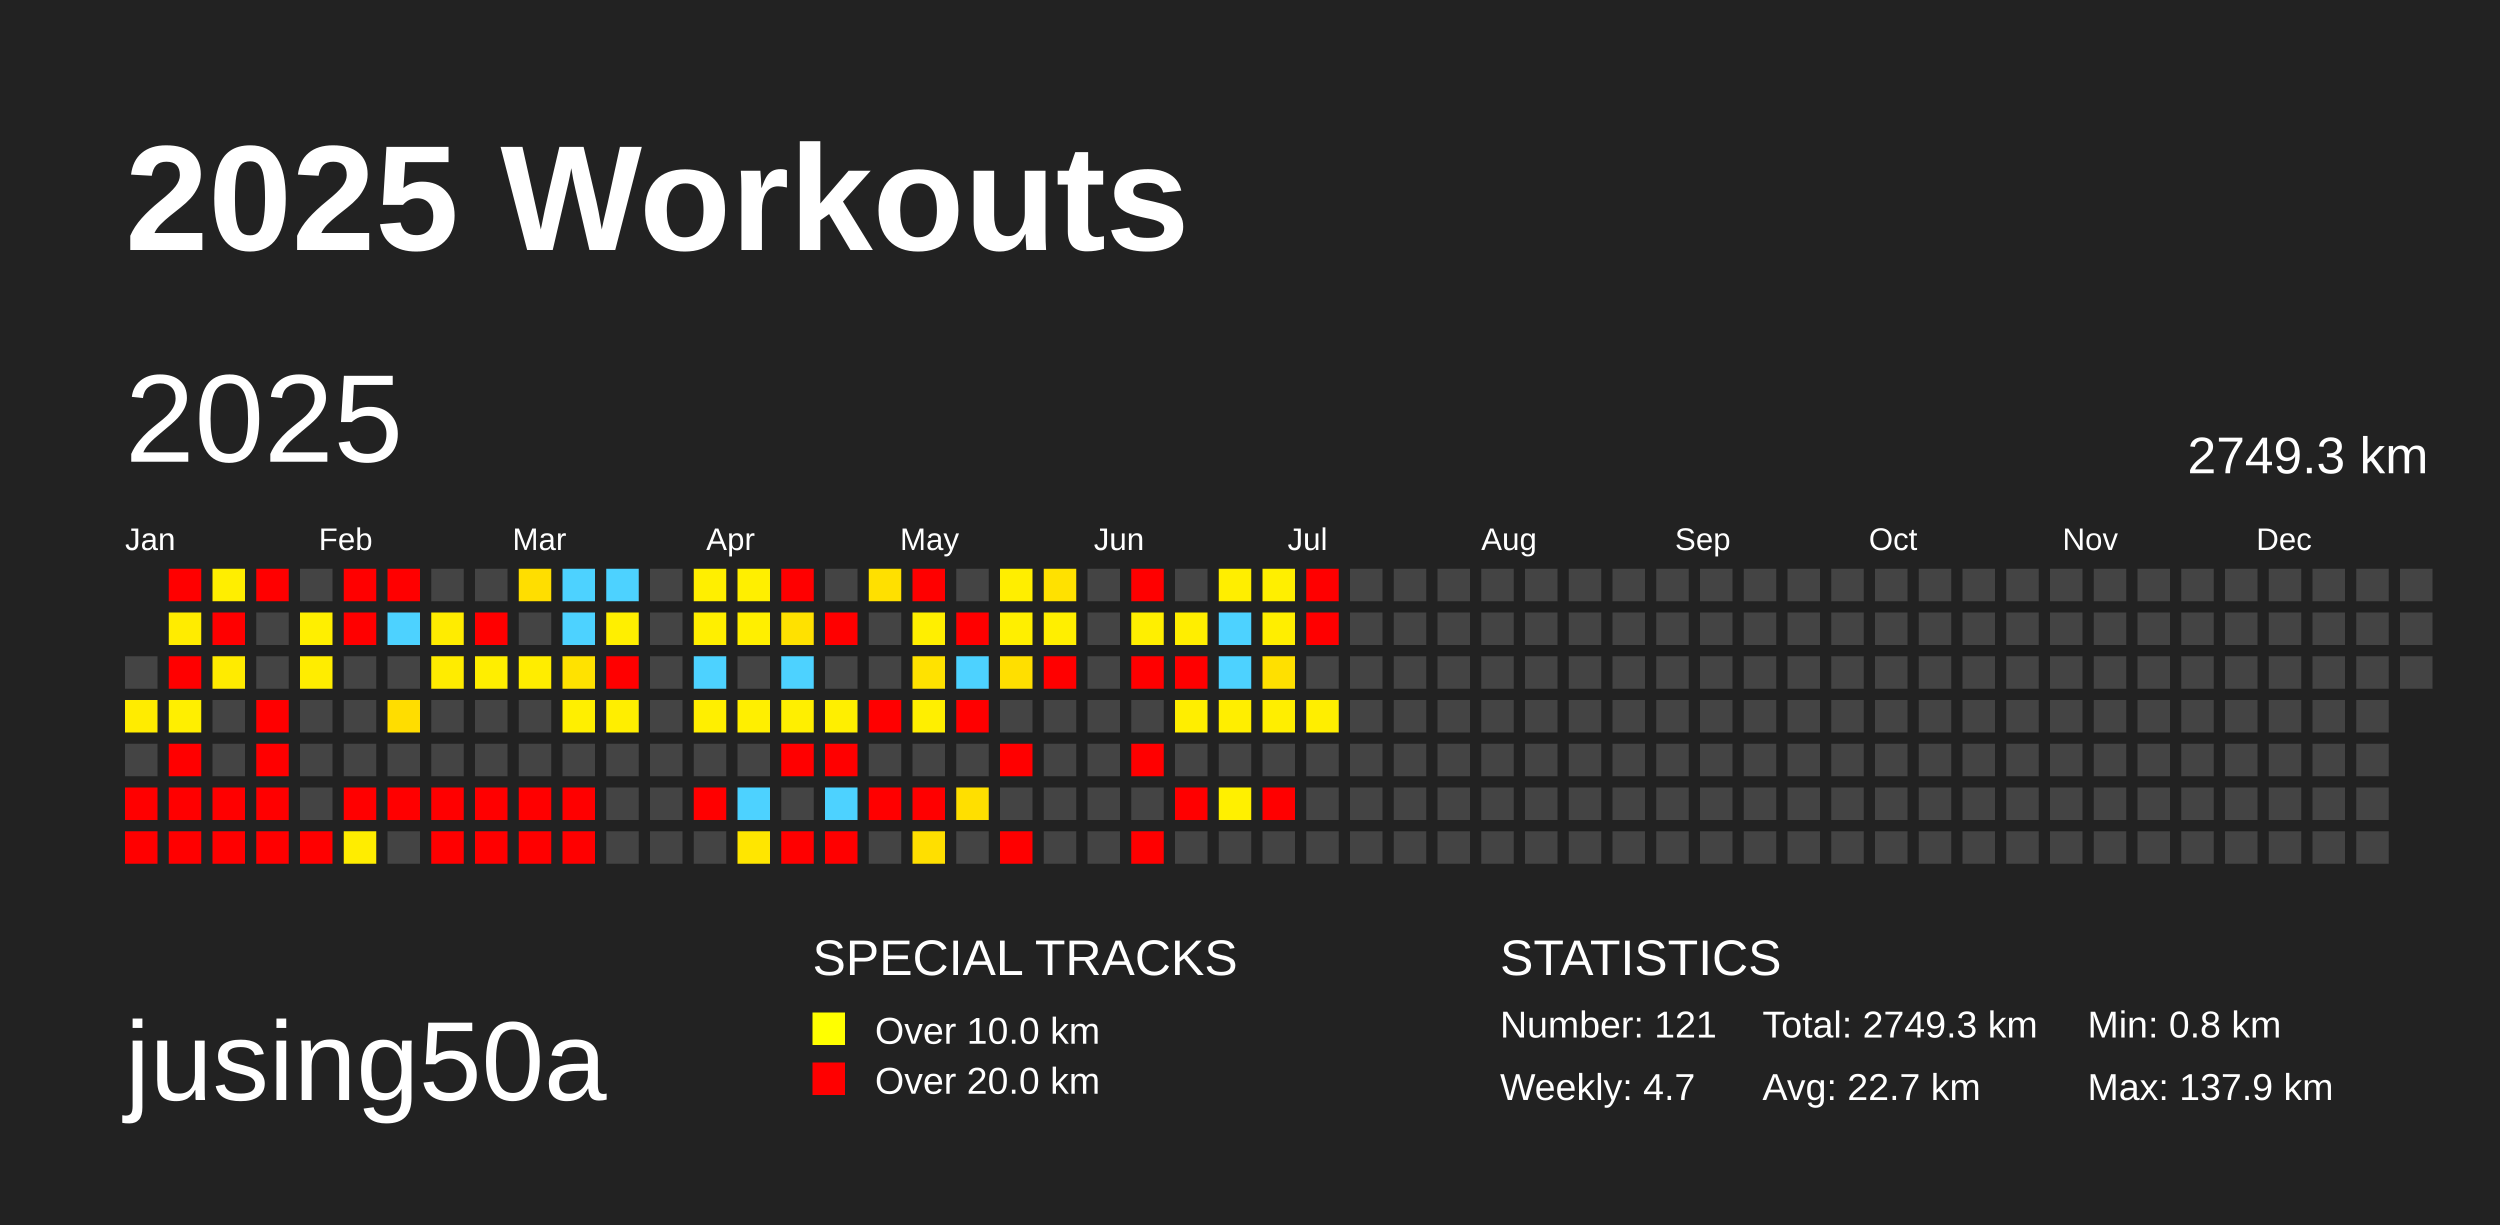
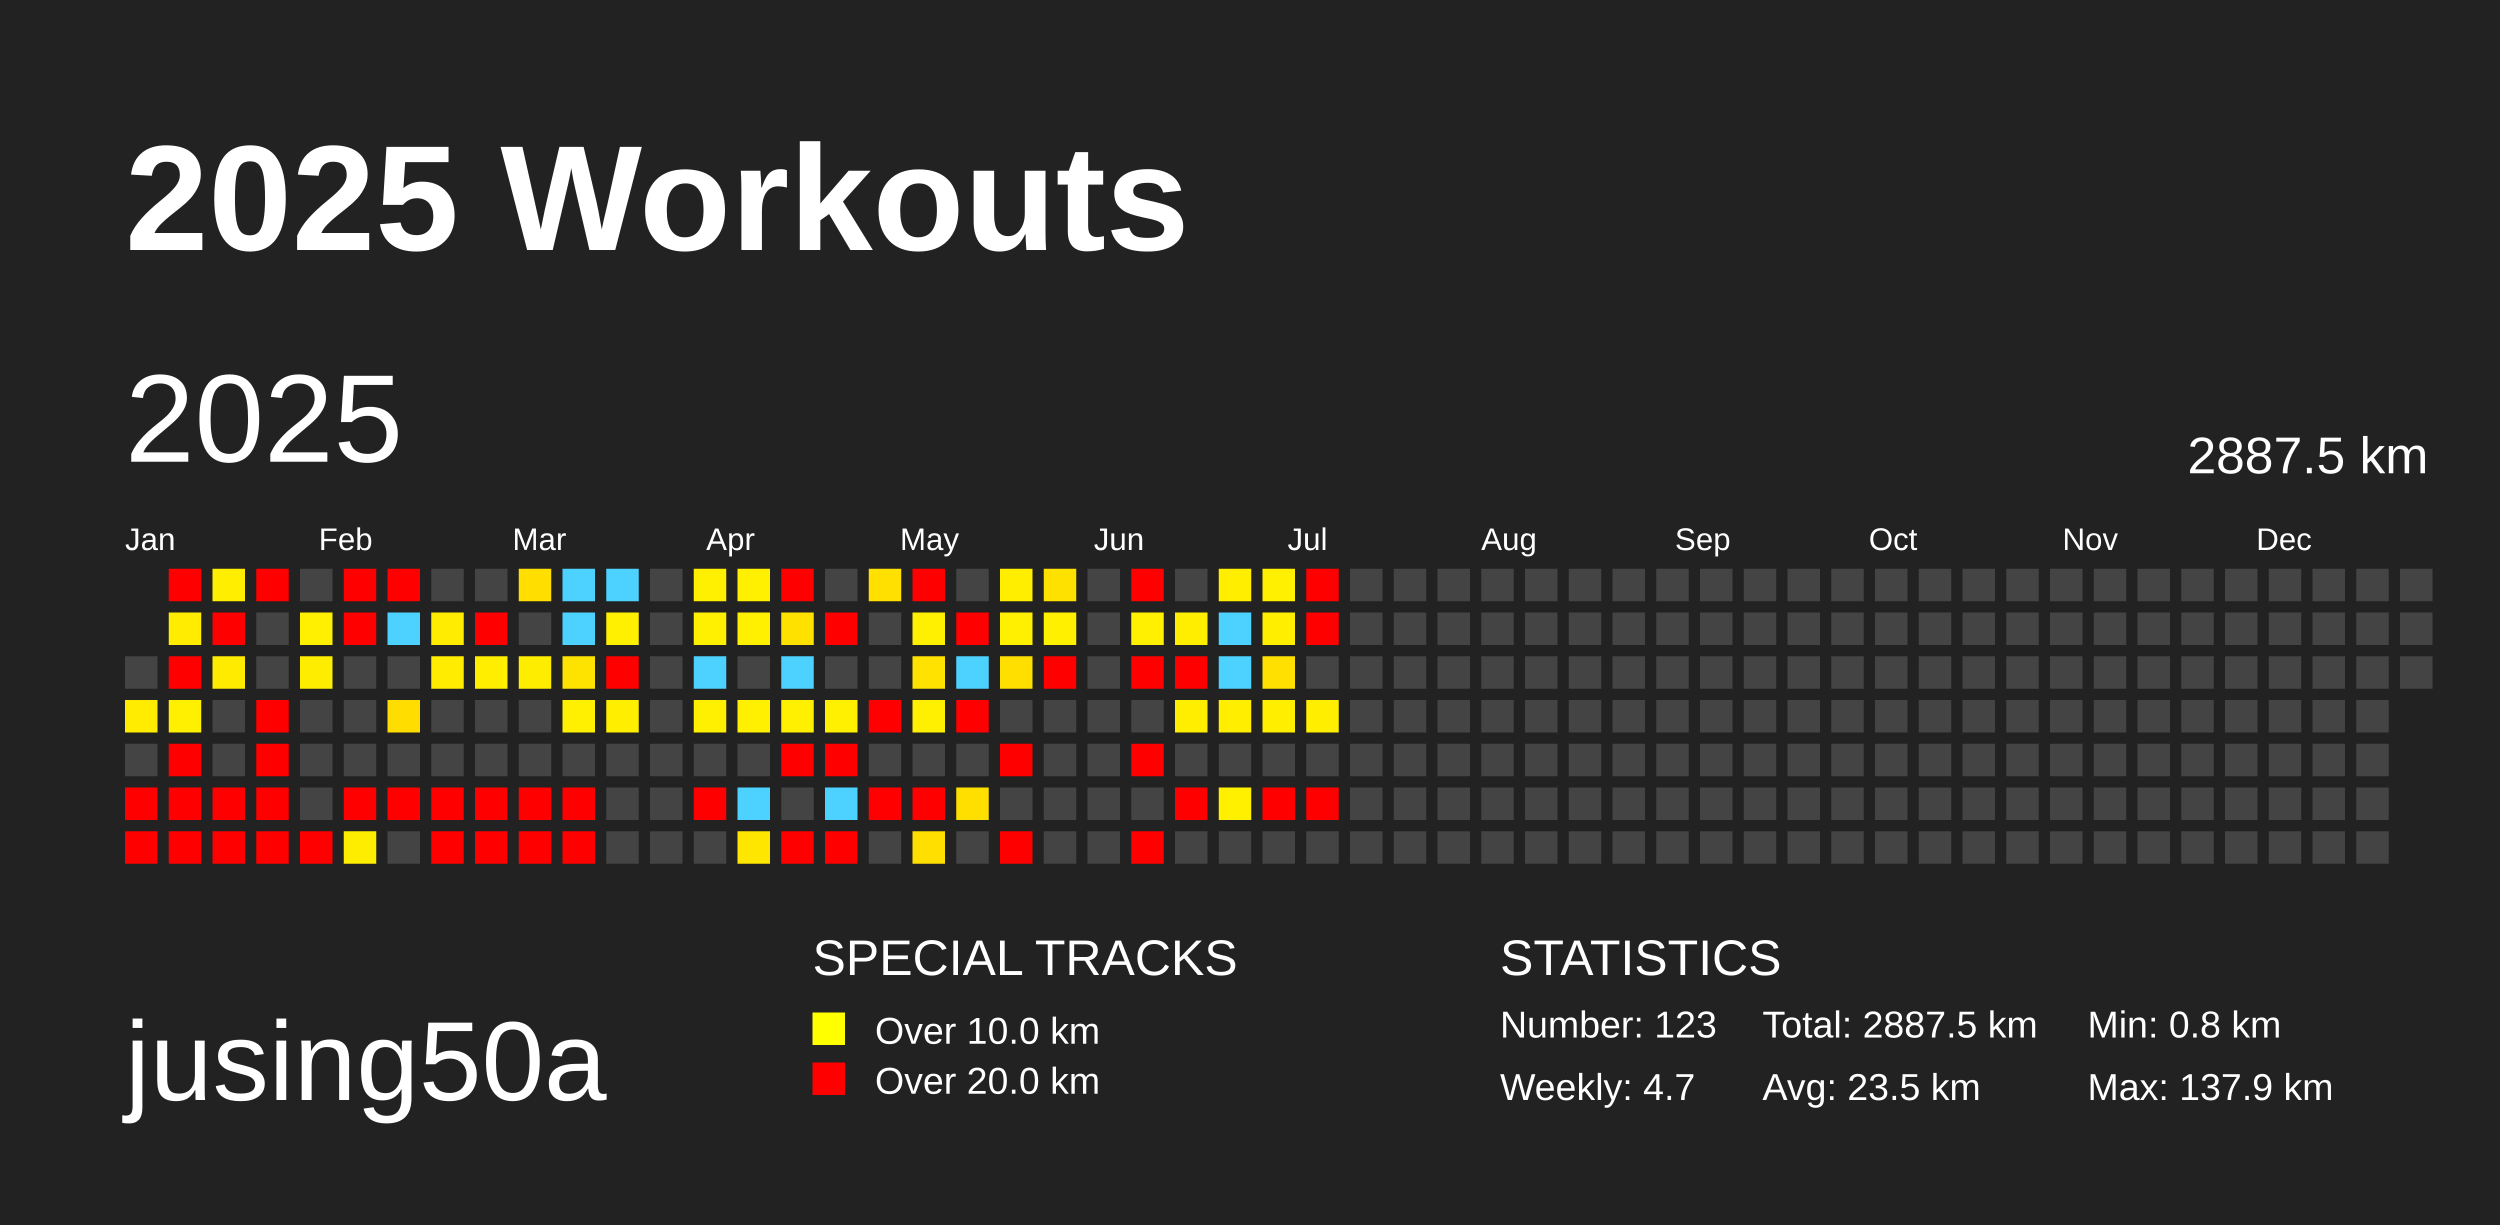
<svg xmlns="http://www.w3.org/2000/svg" baseProfile="full" height="98mm" version="1.1" viewBox="0,0,200,98" width="200mm">
  <defs />
  <rect fill="#222222" height="98" width="200" x="0" y="0" />
  <text fill="#FFFFFF" style="font-size:12px; font-family:Arial; font-weight:bold;" x="10" y="20">2025 Workouts</text>
  <text fill="#FFFFFF" style="font-size:9px; font-family:Arial" x="10" y="88">jusing50a</text>
  <text fill="#FFFFFF" style="font-size:4px; font-family:Arial" x="65" y="78">SPECIAL TRACKS</text>
  <rect fill="yellow" height="2.6" width="2.6" x="65" y="81" />
  <text fill="#FFFFFF" style="font-size:3px; font-family:Arial" x="70" y="83.5">Over 10.0 km</text>
  <rect fill="red" height="2.6" width="2.6" x="65" y="85" />
  <text fill="#FFFFFF" style="font-size:3px; font-family:Arial" x="70" y="87.5">Over 20.0 km</text>
  <text fill="#FFFFFF" style="font-size:4px; font-family:Arial" x="120" y="78">STATISTICS</text>
-   <text fill="#FFFFFF" style="font-size:3px; font-family:Arial" x="120" y="83">Number: 121</text>
+   <text fill="#FFFFFF" style="font-size:3px; font-family:Arial" x="120" y="83">Number: 123</text>
  <text fill="#FFFFFF" style="font-size:3px; font-family:Arial" x="120" y="88">Weekly: 4.7</text>
-   <text fill="#FFFFFF" style="font-size:3px; font-family:Arial" x="141" y="83">Total: 2749.3 km</text>
-   <text fill="#FFFFFF" style="font-size:3px; font-family:Arial" x="141" y="88">Avg: 22.7 km</text>
+   <text fill="#FFFFFF" style="font-size:3px; font-family:Arial" x="141" y="83">Total: 2887.5 km</text>
+   <text fill="#FFFFFF" style="font-size:3px; font-family:Arial" x="141" y="88">Avg: 23.5 km</text>
  <text fill="#FFFFFF" style="font-size:3px; font-family:Arial" x="167" y="83">Min: 0.8 km</text>
  <text fill="#FFFFFF" style="font-size:3px; font-family:Arial" x="167" y="88">Max: 137.9 km</text>
  <text dominant-baseline="hanging" fill="#FFFFFF" style="font-size:10.0px; font-family:Arial;" x="10" y="30">2025</text>
-   <text dominant-baseline="hanging" fill="#FFFFFF" style="font-size:4.125px; font-family:Arial;" x="175" y="35">2749.3 km</text>
+   <text dominant-baseline="hanging" fill="#FFFFFF" style="font-size:4.125px; font-family:Arial;" x="175" y="35">2887.5 km</text>
  <text fill="#FFFFFF" style="font-size:2.5px; font-family:Arial" x="10.0" y="44">Jan</text>
  <text fill="#FFFFFF" style="font-size:2.5px; font-family:Arial" x="25.5" y="44">Feb</text>
  <text fill="#FFFFFF" style="font-size:2.5px; font-family:Arial" x="41.0" y="44">Mar</text>
  <text fill="#FFFFFF" style="font-size:2.5px; font-family:Arial" x="56.5" y="44">Apr</text>
  <text fill="#FFFFFF" style="font-size:2.5px; font-family:Arial" x="72.0" y="44">May</text>
  <text fill="#FFFFFF" style="font-size:2.5px; font-family:Arial" x="87.5" y="44">Jun</text>
  <text fill="#FFFFFF" style="font-size:2.5px; font-family:Arial" x="103.0" y="44">Jul</text>
  <text fill="#FFFFFF" style="font-size:2.5px; font-family:Arial" x="118.5" y="44">Aug</text>
  <text fill="#FFFFFF" style="font-size:2.5px; font-family:Arial" x="134.0" y="44">Sep</text>
  <text fill="#FFFFFF" style="font-size:2.5px; font-family:Arial" x="149.5" y="44">Oct</text>
  <text fill="#FFFFFF" style="font-size:2.5px; font-family:Arial" x="165.0" y="44">Nov</text>
  <text fill="#FFFFFF" style="font-size:2.5px; font-family:Arial" x="180.5" y="44">Dec</text>
  <rect fill="#444444" height="2.6" width="2.6" x="10.0" y="52.5" />
  <rect fill="#ffec00" height="2.6" width="2.6" x="10.0" y="56.0" />
  <rect fill="#444444" height="2.6" width="2.6" x="10.0" y="59.5" />
  <rect fill="red" height="2.6" width="2.6" x="10.0" y="63.0" />
  <rect fill="red" height="2.6" width="2.6" x="10.0" y="66.5" />
  <rect fill="red" height="2.6" width="2.6" x="13.5" y="45.5" />
  <rect fill="#ffec00" height="2.6" width="2.6" x="13.5" y="49.0" />
  <rect fill="red" height="2.6" width="2.6" x="13.5" y="52.5" />
  <rect fill="#ffef00" height="2.6" width="2.6" x="13.5" y="56.0" />
  <rect fill="red" height="2.6" width="2.6" x="13.5" y="59.5" />
  <rect fill="red" height="2.6" width="2.6" x="13.5" y="63.0" />
  <rect fill="red" height="2.6" width="2.6" x="13.5" y="66.5" />
  <rect fill="#ffee00" height="2.6" width="2.6" x="17.0" y="45.5" />
  <rect fill="red" height="2.6" width="2.6" x="17.0" y="49.0" />
  <rect fill="#ffeb00" height="2.6" width="2.6" x="17.0" y="52.5" />
  <rect fill="#444444" height="2.6" width="2.6" x="17.0" y="56.0" />
  <rect fill="#444444" height="2.6" width="2.6" x="17.0" y="59.5" />
  <rect fill="red" height="2.6" width="2.6" x="17.0" y="63.0" />
  <rect fill="red" height="2.6" width="2.6" x="17.0" y="66.5" />
  <rect fill="red" height="2.6" width="2.6" x="20.5" y="45.5" />
  <rect fill="#444444" height="2.6" width="2.6" x="20.5" y="49.0" />
  <rect fill="#444444" height="2.6" width="2.6" x="20.5" y="52.5" />
  <rect fill="red" height="2.6" width="2.6" x="20.5" y="56.0" />
  <rect fill="red" height="2.6" width="2.6" x="20.5" y="59.5" />
  <rect fill="red" height="2.6" width="2.6" x="20.5" y="63.0" />
  <rect fill="red" height="2.6" width="2.6" x="20.5" y="66.5" />
  <rect fill="#444444" height="2.6" width="2.6" x="24.0" y="45.5" />
  <rect fill="#ffef00" height="2.6" width="2.6" x="24.0" y="49.0" />
  <rect fill="#ffed00" height="2.6" width="2.6" x="24.0" y="52.5" />
  <rect fill="#444444" height="2.6" width="2.6" x="24.0" y="56.0" />
  <rect fill="#444444" height="2.6" width="2.6" x="24.0" y="59.5" />
  <rect fill="#444444" height="2.6" width="2.6" x="24.0" y="63.0" />
  <rect fill="red" height="2.6" width="2.6" x="24.0" y="66.5" />
  <rect fill="red" height="2.6" width="2.6" x="27.5" y="45.5" />
  <rect fill="red" height="2.6" width="2.6" x="27.5" y="49.0" />
  <rect fill="#444444" height="2.6" width="2.6" x="27.5" y="52.5" />
  <rect fill="#444444" height="2.6" width="2.6" x="27.5" y="56.0" />
  <rect fill="#444444" height="2.6" width="2.6" x="27.5" y="59.5" />
  <rect fill="red" height="2.6" width="2.6" x="27.5" y="63.0" />
  <rect fill="#ffed00" height="2.6" width="2.6" x="27.5" y="66.5" />
  <rect fill="red" height="2.6" width="2.6" x="31.0" y="45.5" />
  <rect fill="#4dd2ff" height="2.6" width="2.6" x="31.0" y="49.0" />
  <rect fill="#444444" height="2.6" width="2.6" x="31.0" y="52.5" />
  <rect fill="#ffdd00" height="2.6" width="2.6" x="31.0" y="56.0" />
  <rect fill="#444444" height="2.6" width="2.6" x="31.0" y="59.5" />
  <rect fill="red" height="2.6" width="2.6" x="31.0" y="63.0" />
  <rect fill="#444444" height="2.6" width="2.6" x="31.0" y="66.5" />
  <rect fill="#444444" height="2.6" width="2.6" x="34.5" y="45.5" />
  <rect fill="#ffec00" height="2.6" width="2.6" x="34.5" y="49.0" />
  <rect fill="#ffec00" height="2.6" width="2.6" x="34.5" y="52.5" />
  <rect fill="#444444" height="2.6" width="2.6" x="34.5" y="56.0" />
  <rect fill="#444444" height="2.6" width="2.6" x="34.5" y="59.5" />
  <rect fill="red" height="2.6" width="2.6" x="34.5" y="63.0" />
  <rect fill="red" height="2.6" width="2.6" x="34.5" y="66.5" />
  <rect fill="#444444" height="2.6" width="2.6" x="38.0" y="45.5" />
  <rect fill="red" height="2.6" width="2.6" x="38.0" y="49.0" />
  <rect fill="#ffee00" height="2.6" width="2.6" x="38.0" y="52.5" />
  <rect fill="#444444" height="2.6" width="2.6" x="38.0" y="56.0" />
  <rect fill="#444444" height="2.6" width="2.6" x="38.0" y="59.5" />
  <rect fill="red" height="2.6" width="2.6" x="38.0" y="63.0" />
  <rect fill="red" height="2.6" width="2.6" x="38.0" y="66.5" />
  <rect fill="#ffde00" height="2.6" width="2.6" x="41.5" y="45.5" />
  <rect fill="#444444" height="2.6" width="2.6" x="41.5" y="49.0" />
  <rect fill="#ffed00" height="2.6" width="2.6" x="41.5" y="52.5" />
  <rect fill="#444444" height="2.6" width="2.6" x="41.5" y="56.0" />
  <rect fill="#444444" height="2.6" width="2.6" x="41.5" y="59.5" />
  <rect fill="red" height="2.6" width="2.6" x="41.5" y="63.0" />
  <rect fill="red" height="2.6" width="2.6" x="41.5" y="66.5" />
  <rect fill="#4dd2ff" height="2.6" width="2.6" x="45.0" y="45.5" />
  <rect fill="#4dd2ff" height="2.6" width="2.6" x="45.0" y="49.0" />
-   <rect fill="#ffe200" height="2.6" width="2.6" x="45.0" y="52.5" />
+   <rect fill="#ffe300" height="2.6" width="2.6" x="45.0" y="52.5" />
  <rect fill="#ffef00" height="2.6" width="2.6" x="45.0" y="56.0" />
  <rect fill="#444444" height="2.6" width="2.6" x="45.0" y="59.5" />
  <rect fill="red" height="2.6" width="2.6" x="45.0" y="63.0" />
  <rect fill="red" height="2.6" width="2.6" x="45.0" y="66.5" />
  <rect fill="#4dd2ff" height="2.6" width="2.6" x="48.5" y="45.5" />
  <rect fill="#ffef00" height="2.6" width="2.6" x="48.5" y="49.0" />
  <rect fill="red" height="2.6" width="2.6" x="48.5" y="52.5" />
  <rect fill="#ffee00" height="2.6" width="2.6" x="48.5" y="56.0" />
  <rect fill="#444444" height="2.6" width="2.6" x="48.5" y="59.5" />
  <rect fill="#444444" height="2.6" width="2.6" x="48.5" y="63.0" />
  <rect fill="#444444" height="2.6" width="2.6" x="48.5" y="66.5" />
  <rect fill="#444444" height="2.6" width="2.6" x="52.0" y="45.5" />
  <rect fill="#444444" height="2.6" width="2.6" x="52.0" y="49.0" />
  <rect fill="#444444" height="2.6" width="2.6" x="52.0" y="52.5" />
  <rect fill="#444444" height="2.6" width="2.6" x="52.0" y="56.0" />
  <rect fill="#444444" height="2.6" width="2.6" x="52.0" y="59.5" />
  <rect fill="#444444" height="2.6" width="2.6" x="52.0" y="63.0" />
  <rect fill="#444444" height="2.6" width="2.6" x="52.0" y="66.5" />
  <rect fill="#ffef00" height="2.6" width="2.6" x="55.5" y="45.5" />
  <rect fill="#ffef00" height="2.6" width="2.6" x="55.5" y="49.0" />
  <rect fill="#4dd2ff" height="2.6" width="2.6" x="55.5" y="52.5" />
  <rect fill="#ffef00" height="2.6" width="2.6" x="55.5" y="56.0" />
  <rect fill="#444444" height="2.6" width="2.6" x="55.5" y="59.5" />
  <rect fill="red" height="2.6" width="2.6" x="55.5" y="63.0" />
  <rect fill="#444444" height="2.6" width="2.6" x="55.5" y="66.5" />
  <rect fill="#ffef00" height="2.6" width="2.6" x="59.0" y="45.5" />
  <rect fill="#ffef00" height="2.6" width="2.6" x="59.0" y="49.0" />
  <rect fill="#444444" height="2.6" width="2.6" x="59.0" y="52.5" />
  <rect fill="#ffef00" height="2.6" width="2.6" x="59.0" y="56.0" />
  <rect fill="#444444" height="2.6" width="2.6" x="59.0" y="59.5" />
  <rect fill="#4dd2ff" height="2.6" width="2.6" x="59.0" y="63.0" />
  <rect fill="#ffe600" height="2.6" width="2.6" x="59.0" y="66.5" />
  <rect fill="red" height="2.6" width="2.6" x="62.5" y="45.5" />
  <rect fill="#ffe100" height="2.6" width="2.6" x="62.5" y="49.0" />
  <rect fill="#4dd2ff" height="2.6" width="2.6" x="62.5" y="52.5" />
  <rect fill="#ffef00" height="2.6" width="2.6" x="62.5" y="56.0" />
  <rect fill="red" height="2.6" width="2.6" x="62.5" y="59.5" />
  <rect fill="#444444" height="2.6" width="2.6" x="62.5" y="63.0" />
  <rect fill="red" height="2.6" width="2.6" x="62.5" y="66.5" />
  <rect fill="#444444" height="2.6" width="2.6" x="66.0" y="45.5" />
  <rect fill="red" height="2.6" width="2.6" x="66.0" y="49.0" />
  <rect fill="#444444" height="2.6" width="2.6" x="66.0" y="52.5" />
  <rect fill="#ffef00" height="2.6" width="2.6" x="66.0" y="56.0" />
  <rect fill="red" height="2.6" width="2.6" x="66.0" y="59.5" />
  <rect fill="#4dd2ff" height="2.6" width="2.6" x="66.0" y="63.0" />
  <rect fill="red" height="2.6" width="2.6" x="66.0" y="66.5" />
  <rect fill="#ffe000" height="2.6" width="2.6" x="69.5" y="45.5" />
  <rect fill="#444444" height="2.6" width="2.6" x="69.5" y="49.0" />
  <rect fill="#444444" height="2.6" width="2.6" x="69.5" y="52.5" />
  <rect fill="red" height="2.6" width="2.6" x="69.5" y="56.0" />
  <rect fill="#444444" height="2.6" width="2.6" x="69.5" y="59.5" />
  <rect fill="red" height="2.6" width="2.6" x="69.5" y="63.0" />
  <rect fill="#444444" height="2.6" width="2.6" x="69.5" y="66.5" />
  <rect fill="red" height="2.6" width="2.6" x="73.0" y="45.5" />
  <rect fill="#ffef00" height="2.6" width="2.6" x="73.0" y="49.0" />
  <rect fill="#ffe200" height="2.6" width="2.6" x="73.0" y="52.5" />
  <rect fill="#ffef00" height="2.6" width="2.6" x="73.0" y="56.0" />
  <rect fill="#444444" height="2.6" width="2.6" x="73.0" y="59.5" />
  <rect fill="red" height="2.6" width="2.6" x="73.0" y="63.0" />
  <rect fill="#ffdf00" height="2.6" width="2.6" x="73.0" y="66.5" />
  <rect fill="#444444" height="2.6" width="2.6" x="76.5" y="45.5" />
  <rect fill="red" height="2.6" width="2.6" x="76.5" y="49.0" />
  <rect fill="#4dd2ff" height="2.6" width="2.6" x="76.5" y="52.5" />
  <rect fill="red" height="2.6" width="2.6" x="76.5" y="56.0" />
  <rect fill="#444444" height="2.6" width="2.6" x="76.5" y="59.5" />
  <rect fill="#ffdf00" height="2.6" width="2.6" x="76.5" y="63.0" />
  <rect fill="#444444" height="2.6" width="2.6" x="76.5" y="66.5" />
  <rect fill="#ffee00" height="2.6" width="2.6" x="80.0" y="45.5" />
  <rect fill="#ffef00" height="2.6" width="2.6" x="80.0" y="49.0" />
  <rect fill="#ffdf00" height="2.6" width="2.6" x="80.0" y="52.5" />
  <rect fill="#444444" height="2.6" width="2.6" x="80.0" y="56.0" />
  <rect fill="red" height="2.6" width="2.6" x="80.0" y="59.5" />
  <rect fill="#444444" height="2.6" width="2.6" x="80.0" y="63.0" />
  <rect fill="red" height="2.6" width="2.6" x="80.0" y="66.5" />
  <rect fill="#ffe100" height="2.6" width="2.6" x="83.5" y="45.5" />
-   <rect fill="#ffef00" height="2.6" width="2.6" x="83.5" y="49.0" />
+   <rect fill="#fff000" height="2.6" width="2.6" x="83.5" y="49.0" />
  <rect fill="red" height="2.6" width="2.6" x="83.5" y="52.5" />
  <rect fill="#444444" height="2.6" width="2.6" x="83.5" y="56.0" />
  <rect fill="#444444" height="2.6" width="2.6" x="83.5" y="59.5" />
  <rect fill="#444444" height="2.6" width="2.6" x="83.5" y="63.0" />
  <rect fill="#444444" height="2.6" width="2.6" x="83.5" y="66.5" />
  <rect fill="#444444" height="2.6" width="2.6" x="87.0" y="45.5" />
  <rect fill="#444444" height="2.6" width="2.6" x="87.0" y="49.0" />
  <rect fill="#444444" height="2.6" width="2.6" x="87.0" y="52.5" />
  <rect fill="#444444" height="2.6" width="2.6" x="87.0" y="56.0" />
  <rect fill="#444444" height="2.6" width="2.6" x="87.0" y="59.5" />
  <rect fill="#444444" height="2.6" width="2.6" x="87.0" y="63.0" />
  <rect fill="#444444" height="2.6" width="2.6" x="87.0" y="66.5" />
  <rect fill="red" height="2.6" width="2.6" x="90.5" y="45.5" />
  <rect fill="#ffef00" height="2.6" width="2.6" x="90.5" y="49.0" />
  <rect fill="red" height="2.6" width="2.6" x="90.5" y="52.5" />
  <rect fill="#444444" height="2.6" width="2.6" x="90.5" y="56.0" />
  <rect fill="red" height="2.6" width="2.6" x="90.5" y="59.5" />
  <rect fill="#444444" height="2.6" width="2.6" x="90.5" y="63.0" />
  <rect fill="red" height="2.6" width="2.6" x="90.5" y="66.5" />
  <rect fill="#444444" height="2.6" width="2.6" x="94.0" y="45.5" />
  <rect fill="#ffee00" height="2.6" width="2.6" x="94.0" y="49.0" />
  <rect fill="red" height="2.6" width="2.6" x="94.0" y="52.5" />
  <rect fill="#ffee00" height="2.6" width="2.6" x="94.0" y="56.0" />
  <rect fill="#444444" height="2.6" width="2.6" x="94.0" y="59.5" />
  <rect fill="red" height="2.6" width="2.6" x="94.0" y="63.0" />
  <rect fill="#444444" height="2.6" width="2.6" x="94.0" y="66.5" />
  <rect fill="#ffee00" height="2.6" width="2.6" x="97.5" y="45.5" />
  <rect fill="#4dd2ff" height="2.6" width="2.6" x="97.5" y="49.0" />
  <rect fill="#4dd2ff" height="2.6" width="2.6" x="97.5" y="52.5" />
  <rect fill="#ffee00" height="2.6" width="2.6" x="97.5" y="56.0" />
  <rect fill="#444444" height="2.6" width="2.6" x="97.5" y="59.5" />
  <rect fill="#fff000" height="2.6" width="2.6" x="97.5" y="63.0" />
  <rect fill="#444444" height="2.6" width="2.6" x="97.5" y="66.5" />
  <rect fill="#ffef00" height="2.6" width="2.6" x="101.0" y="45.5" />
  <rect fill="#ffee00" height="2.6" width="2.6" x="101.0" y="49.0" />
  <rect fill="#ffe000" height="2.6" width="2.6" x="101.0" y="52.5" />
  <rect fill="#ffee00" height="2.6" width="2.6" x="101.0" y="56.0" />
  <rect fill="#444444" height="2.6" width="2.6" x="101.0" y="59.5" />
  <rect fill="red" height="2.6" width="2.6" x="101.0" y="63.0" />
  <rect fill="#444444" height="2.6" width="2.6" x="101.0" y="66.5" />
  <rect fill="red" height="2.6" width="2.6" x="104.5" y="45.5" />
  <rect fill="red" height="2.6" width="2.6" x="104.5" y="49.0" />
  <rect fill="#444444" height="2.6" width="2.6" x="104.5" y="52.5" />
  <rect fill="#ffee00" height="2.6" width="2.6" x="104.5" y="56.0" />
  <rect fill="#444444" height="2.6" width="2.6" x="104.5" y="59.5" />
-   <rect fill="#444444" height="2.6" width="2.6" x="104.5" y="63.0" />
+   <rect fill="red" height="2.6" width="2.6" x="104.5" y="63.0" />
  <rect fill="#444444" height="2.6" width="2.6" x="104.5" y="66.5" />
  <rect fill="#444444" height="2.6" width="2.6" x="108.0" y="45.5" />
  <rect fill="#444444" height="2.6" width="2.6" x="108.0" y="49.0" />
  <rect fill="#444444" height="2.6" width="2.6" x="108.0" y="52.5" />
  <rect fill="#444444" height="2.6" width="2.6" x="108.0" y="56.0" />
  <rect fill="#444444" height="2.6" width="2.6" x="108.0" y="59.5" />
  <rect fill="#444444" height="2.6" width="2.6" x="108.0" y="63.0" />
  <rect fill="#444444" height="2.6" width="2.6" x="108.0" y="66.5" />
  <rect fill="#444444" height="2.6" width="2.6" x="111.5" y="45.5" />
  <rect fill="#444444" height="2.6" width="2.6" x="111.5" y="49.0" />
  <rect fill="#444444" height="2.6" width="2.6" x="111.5" y="52.5" />
  <rect fill="#444444" height="2.6" width="2.6" x="111.5" y="56.0" />
  <rect fill="#444444" height="2.6" width="2.6" x="111.5" y="59.5" />
  <rect fill="#444444" height="2.6" width="2.6" x="111.5" y="63.0" />
  <rect fill="#444444" height="2.6" width="2.6" x="111.5" y="66.5" />
  <rect fill="#444444" height="2.6" width="2.6" x="115.0" y="45.5" />
  <rect fill="#444444" height="2.6" width="2.6" x="115.0" y="49.0" />
  <rect fill="#444444" height="2.6" width="2.6" x="115.0" y="52.5" />
  <rect fill="#444444" height="2.6" width="2.6" x="115.0" y="56.0" />
  <rect fill="#444444" height="2.6" width="2.6" x="115.0" y="59.5" />
  <rect fill="#444444" height="2.6" width="2.6" x="115.0" y="63.0" />
  <rect fill="#444444" height="2.6" width="2.6" x="115.0" y="66.5" />
  <rect fill="#444444" height="2.6" width="2.6" x="118.5" y="45.5" />
  <rect fill="#444444" height="2.6" width="2.6" x="118.5" y="49.0" />
  <rect fill="#444444" height="2.6" width="2.6" x="118.5" y="52.5" />
  <rect fill="#444444" height="2.6" width="2.6" x="118.5" y="56.0" />
  <rect fill="#444444" height="2.6" width="2.6" x="118.5" y="59.5" />
  <rect fill="#444444" height="2.6" width="2.6" x="118.5" y="63.0" />
  <rect fill="#444444" height="2.6" width="2.6" x="118.5" y="66.5" />
  <rect fill="#444444" height="2.6" width="2.6" x="122.0" y="45.5" />
  <rect fill="#444444" height="2.6" width="2.6" x="122.0" y="49.0" />
  <rect fill="#444444" height="2.6" width="2.6" x="122.0" y="52.5" />
  <rect fill="#444444" height="2.6" width="2.6" x="122.0" y="56.0" />
  <rect fill="#444444" height="2.6" width="2.6" x="122.0" y="59.5" />
  <rect fill="#444444" height="2.6" width="2.6" x="122.0" y="63.0" />
  <rect fill="#444444" height="2.6" width="2.6" x="122.0" y="66.5" />
  <rect fill="#444444" height="2.6" width="2.6" x="125.5" y="45.5" />
  <rect fill="#444444" height="2.6" width="2.6" x="125.5" y="49.0" />
  <rect fill="#444444" height="2.6" width="2.6" x="125.5" y="52.5" />
  <rect fill="#444444" height="2.6" width="2.6" x="125.5" y="56.0" />
  <rect fill="#444444" height="2.6" width="2.6" x="125.5" y="59.5" />
  <rect fill="#444444" height="2.6" width="2.6" x="125.5" y="63.0" />
  <rect fill="#444444" height="2.6" width="2.6" x="125.5" y="66.5" />
  <rect fill="#444444" height="2.6" width="2.6" x="129.0" y="45.5" />
  <rect fill="#444444" height="2.6" width="2.6" x="129.0" y="49.0" />
  <rect fill="#444444" height="2.6" width="2.6" x="129.0" y="52.5" />
  <rect fill="#444444" height="2.6" width="2.6" x="129.0" y="56.0" />
  <rect fill="#444444" height="2.6" width="2.6" x="129.0" y="59.5" />
  <rect fill="#444444" height="2.6" width="2.6" x="129.0" y="63.0" />
  <rect fill="#444444" height="2.6" width="2.6" x="129.0" y="66.5" />
  <rect fill="#444444" height="2.6" width="2.6" x="132.5" y="45.5" />
  <rect fill="#444444" height="2.6" width="2.6" x="132.5" y="49.0" />
  <rect fill="#444444" height="2.6" width="2.6" x="132.5" y="52.5" />
  <rect fill="#444444" height="2.6" width="2.6" x="132.5" y="56.0" />
  <rect fill="#444444" height="2.6" width="2.6" x="132.5" y="59.5" />
  <rect fill="#444444" height="2.6" width="2.6" x="132.5" y="63.0" />
  <rect fill="#444444" height="2.6" width="2.6" x="132.5" y="66.5" />
  <rect fill="#444444" height="2.6" width="2.6" x="136.0" y="45.5" />
  <rect fill="#444444" height="2.6" width="2.6" x="136.0" y="49.0" />
  <rect fill="#444444" height="2.6" width="2.6" x="136.0" y="52.5" />
  <rect fill="#444444" height="2.6" width="2.6" x="136.0" y="56.0" />
  <rect fill="#444444" height="2.6" width="2.6" x="136.0" y="59.5" />
  <rect fill="#444444" height="2.6" width="2.6" x="136.0" y="63.0" />
  <rect fill="#444444" height="2.6" width="2.6" x="136.0" y="66.5" />
  <rect fill="#444444" height="2.6" width="2.6" x="139.5" y="45.5" />
  <rect fill="#444444" height="2.6" width="2.6" x="139.5" y="49.0" />
  <rect fill="#444444" height="2.6" width="2.6" x="139.5" y="52.5" />
  <rect fill="#444444" height="2.6" width="2.6" x="139.5" y="56.0" />
  <rect fill="#444444" height="2.6" width="2.6" x="139.5" y="59.5" />
  <rect fill="#444444" height="2.6" width="2.6" x="139.5" y="63.0" />
  <rect fill="#444444" height="2.6" width="2.6" x="139.5" y="66.5" />
  <rect fill="#444444" height="2.6" width="2.6" x="143.0" y="45.5" />
  <rect fill="#444444" height="2.6" width="2.6" x="143.0" y="49.0" />
  <rect fill="#444444" height="2.6" width="2.6" x="143.0" y="52.5" />
  <rect fill="#444444" height="2.6" width="2.6" x="143.0" y="56.0" />
  <rect fill="#444444" height="2.6" width="2.6" x="143.0" y="59.5" />
  <rect fill="#444444" height="2.6" width="2.6" x="143.0" y="63.0" />
  <rect fill="#444444" height="2.6" width="2.6" x="143.0" y="66.5" />
  <rect fill="#444444" height="2.6" width="2.6" x="146.5" y="45.5" />
  <rect fill="#444444" height="2.6" width="2.6" x="146.5" y="49.0" />
  <rect fill="#444444" height="2.6" width="2.6" x="146.5" y="52.5" />
  <rect fill="#444444" height="2.6" width="2.6" x="146.5" y="56.0" />
  <rect fill="#444444" height="2.6" width="2.6" x="146.5" y="59.5" />
  <rect fill="#444444" height="2.6" width="2.6" x="146.5" y="63.0" />
  <rect fill="#444444" height="2.6" width="2.6" x="146.5" y="66.5" />
  <rect fill="#444444" height="2.6" width="2.6" x="150.0" y="45.5" />
  <rect fill="#444444" height="2.6" width="2.6" x="150.0" y="49.0" />
  <rect fill="#444444" height="2.6" width="2.6" x="150.0" y="52.5" />
  <rect fill="#444444" height="2.6" width="2.6" x="150.0" y="56.0" />
  <rect fill="#444444" height="2.6" width="2.6" x="150.0" y="59.5" />
  <rect fill="#444444" height="2.6" width="2.6" x="150.0" y="63.0" />
  <rect fill="#444444" height="2.6" width="2.6" x="150.0" y="66.5" />
  <rect fill="#444444" height="2.6" width="2.6" x="153.5" y="45.5" />
  <rect fill="#444444" height="2.6" width="2.6" x="153.5" y="49.0" />
  <rect fill="#444444" height="2.6" width="2.6" x="153.5" y="52.5" />
  <rect fill="#444444" height="2.6" width="2.6" x="153.5" y="56.0" />
  <rect fill="#444444" height="2.6" width="2.6" x="153.5" y="59.5" />
  <rect fill="#444444" height="2.6" width="2.6" x="153.5" y="63.0" />
  <rect fill="#444444" height="2.6" width="2.6" x="153.5" y="66.5" />
  <rect fill="#444444" height="2.6" width="2.6" x="157.0" y="45.5" />
  <rect fill="#444444" height="2.6" width="2.6" x="157.0" y="49.0" />
  <rect fill="#444444" height="2.6" width="2.6" x="157.0" y="52.5" />
  <rect fill="#444444" height="2.6" width="2.6" x="157.0" y="56.0" />
  <rect fill="#444444" height="2.6" width="2.6" x="157.0" y="59.5" />
  <rect fill="#444444" height="2.6" width="2.6" x="157.0" y="63.0" />
  <rect fill="#444444" height="2.6" width="2.6" x="157.0" y="66.5" />
  <rect fill="#444444" height="2.6" width="2.6" x="160.5" y="45.5" />
  <rect fill="#444444" height="2.6" width="2.6" x="160.5" y="49.0" />
  <rect fill="#444444" height="2.6" width="2.6" x="160.5" y="52.5" />
  <rect fill="#444444" height="2.6" width="2.6" x="160.5" y="56.0" />
  <rect fill="#444444" height="2.6" width="2.6" x="160.5" y="59.5" />
  <rect fill="#444444" height="2.6" width="2.6" x="160.5" y="63.0" />
  <rect fill="#444444" height="2.6" width="2.6" x="160.5" y="66.5" />
  <rect fill="#444444" height="2.6" width="2.6" x="164.0" y="45.5" />
  <rect fill="#444444" height="2.6" width="2.6" x="164.0" y="49.0" />
  <rect fill="#444444" height="2.6" width="2.6" x="164.0" y="52.5" />
  <rect fill="#444444" height="2.6" width="2.6" x="164.0" y="56.0" />
  <rect fill="#444444" height="2.6" width="2.6" x="164.0" y="59.5" />
  <rect fill="#444444" height="2.6" width="2.6" x="164.0" y="63.0" />
  <rect fill="#444444" height="2.6" width="2.6" x="164.0" y="66.5" />
  <rect fill="#444444" height="2.6" width="2.6" x="167.5" y="45.5" />
  <rect fill="#444444" height="2.6" width="2.6" x="167.5" y="49.0" />
  <rect fill="#444444" height="2.6" width="2.6" x="167.5" y="52.5" />
  <rect fill="#444444" height="2.6" width="2.6" x="167.5" y="56.0" />
  <rect fill="#444444" height="2.6" width="2.6" x="167.5" y="59.5" />
  <rect fill="#444444" height="2.6" width="2.6" x="167.5" y="63.0" />
  <rect fill="#444444" height="2.6" width="2.6" x="167.5" y="66.5" />
  <rect fill="#444444" height="2.6" width="2.6" x="171.0" y="45.5" />
  <rect fill="#444444" height="2.6" width="2.6" x="171.0" y="49.0" />
  <rect fill="#444444" height="2.6" width="2.6" x="171.0" y="52.5" />
  <rect fill="#444444" height="2.6" width="2.6" x="171.0" y="56.0" />
  <rect fill="#444444" height="2.6" width="2.6" x="171.0" y="59.5" />
  <rect fill="#444444" height="2.6" width="2.6" x="171.0" y="63.0" />
  <rect fill="#444444" height="2.6" width="2.6" x="171.0" y="66.5" />
  <rect fill="#444444" height="2.6" width="2.6" x="174.5" y="45.5" />
  <rect fill="#444444" height="2.6" width="2.6" x="174.5" y="49.0" />
  <rect fill="#444444" height="2.6" width="2.6" x="174.5" y="52.5" />
  <rect fill="#444444" height="2.6" width="2.6" x="174.5" y="56.0" />
  <rect fill="#444444" height="2.6" width="2.6" x="174.5" y="59.5" />
  <rect fill="#444444" height="2.6" width="2.6" x="174.5" y="63.0" />
  <rect fill="#444444" height="2.6" width="2.6" x="174.5" y="66.5" />
  <rect fill="#444444" height="2.6" width="2.6" x="178.0" y="45.5" />
  <rect fill="#444444" height="2.6" width="2.6" x="178.0" y="49.0" />
  <rect fill="#444444" height="2.6" width="2.6" x="178.0" y="52.5" />
  <rect fill="#444444" height="2.6" width="2.6" x="178.0" y="56.0" />
  <rect fill="#444444" height="2.6" width="2.6" x="178.0" y="59.5" />
  <rect fill="#444444" height="2.6" width="2.6" x="178.0" y="63.0" />
  <rect fill="#444444" height="2.6" width="2.6" x="178.0" y="66.5" />
  <rect fill="#444444" height="2.6" width="2.6" x="181.5" y="45.5" />
  <rect fill="#444444" height="2.6" width="2.6" x="181.5" y="49.0" />
  <rect fill="#444444" height="2.6" width="2.6" x="181.5" y="52.5" />
  <rect fill="#444444" height="2.6" width="2.6" x="181.5" y="56.0" />
  <rect fill="#444444" height="2.6" width="2.6" x="181.5" y="59.5" />
  <rect fill="#444444" height="2.6" width="2.6" x="181.5" y="63.0" />
  <rect fill="#444444" height="2.6" width="2.6" x="181.5" y="66.5" />
  <rect fill="#444444" height="2.6" width="2.6" x="185.0" y="45.5" />
  <rect fill="#444444" height="2.6" width="2.6" x="185.0" y="49.0" />
  <rect fill="#444444" height="2.6" width="2.6" x="185.0" y="52.5" />
  <rect fill="#444444" height="2.6" width="2.6" x="185.0" y="56.0" />
  <rect fill="#444444" height="2.6" width="2.6" x="185.0" y="59.5" />
  <rect fill="#444444" height="2.6" width="2.6" x="185.0" y="63.0" />
  <rect fill="#444444" height="2.6" width="2.6" x="185.0" y="66.5" />
  <rect fill="#444444" height="2.6" width="2.6" x="188.5" y="45.5" />
  <rect fill="#444444" height="2.6" width="2.6" x="188.5" y="49.0" />
  <rect fill="#444444" height="2.6" width="2.6" x="188.5" y="52.5" />
  <rect fill="#444444" height="2.6" width="2.6" x="188.5" y="56.0" />
  <rect fill="#444444" height="2.6" width="2.6" x="188.5" y="59.5" />
  <rect fill="#444444" height="2.6" width="2.6" x="188.5" y="63.0" />
  <rect fill="#444444" height="2.6" width="2.6" x="188.5" y="66.5" />
  <rect fill="#444444" height="2.6" width="2.6" x="192.0" y="45.5" />
  <rect fill="#444444" height="2.6" width="2.6" x="192.0" y="49.0" />
  <rect fill="#444444" height="2.6" width="2.6" x="192.0" y="52.5" />
</svg>
